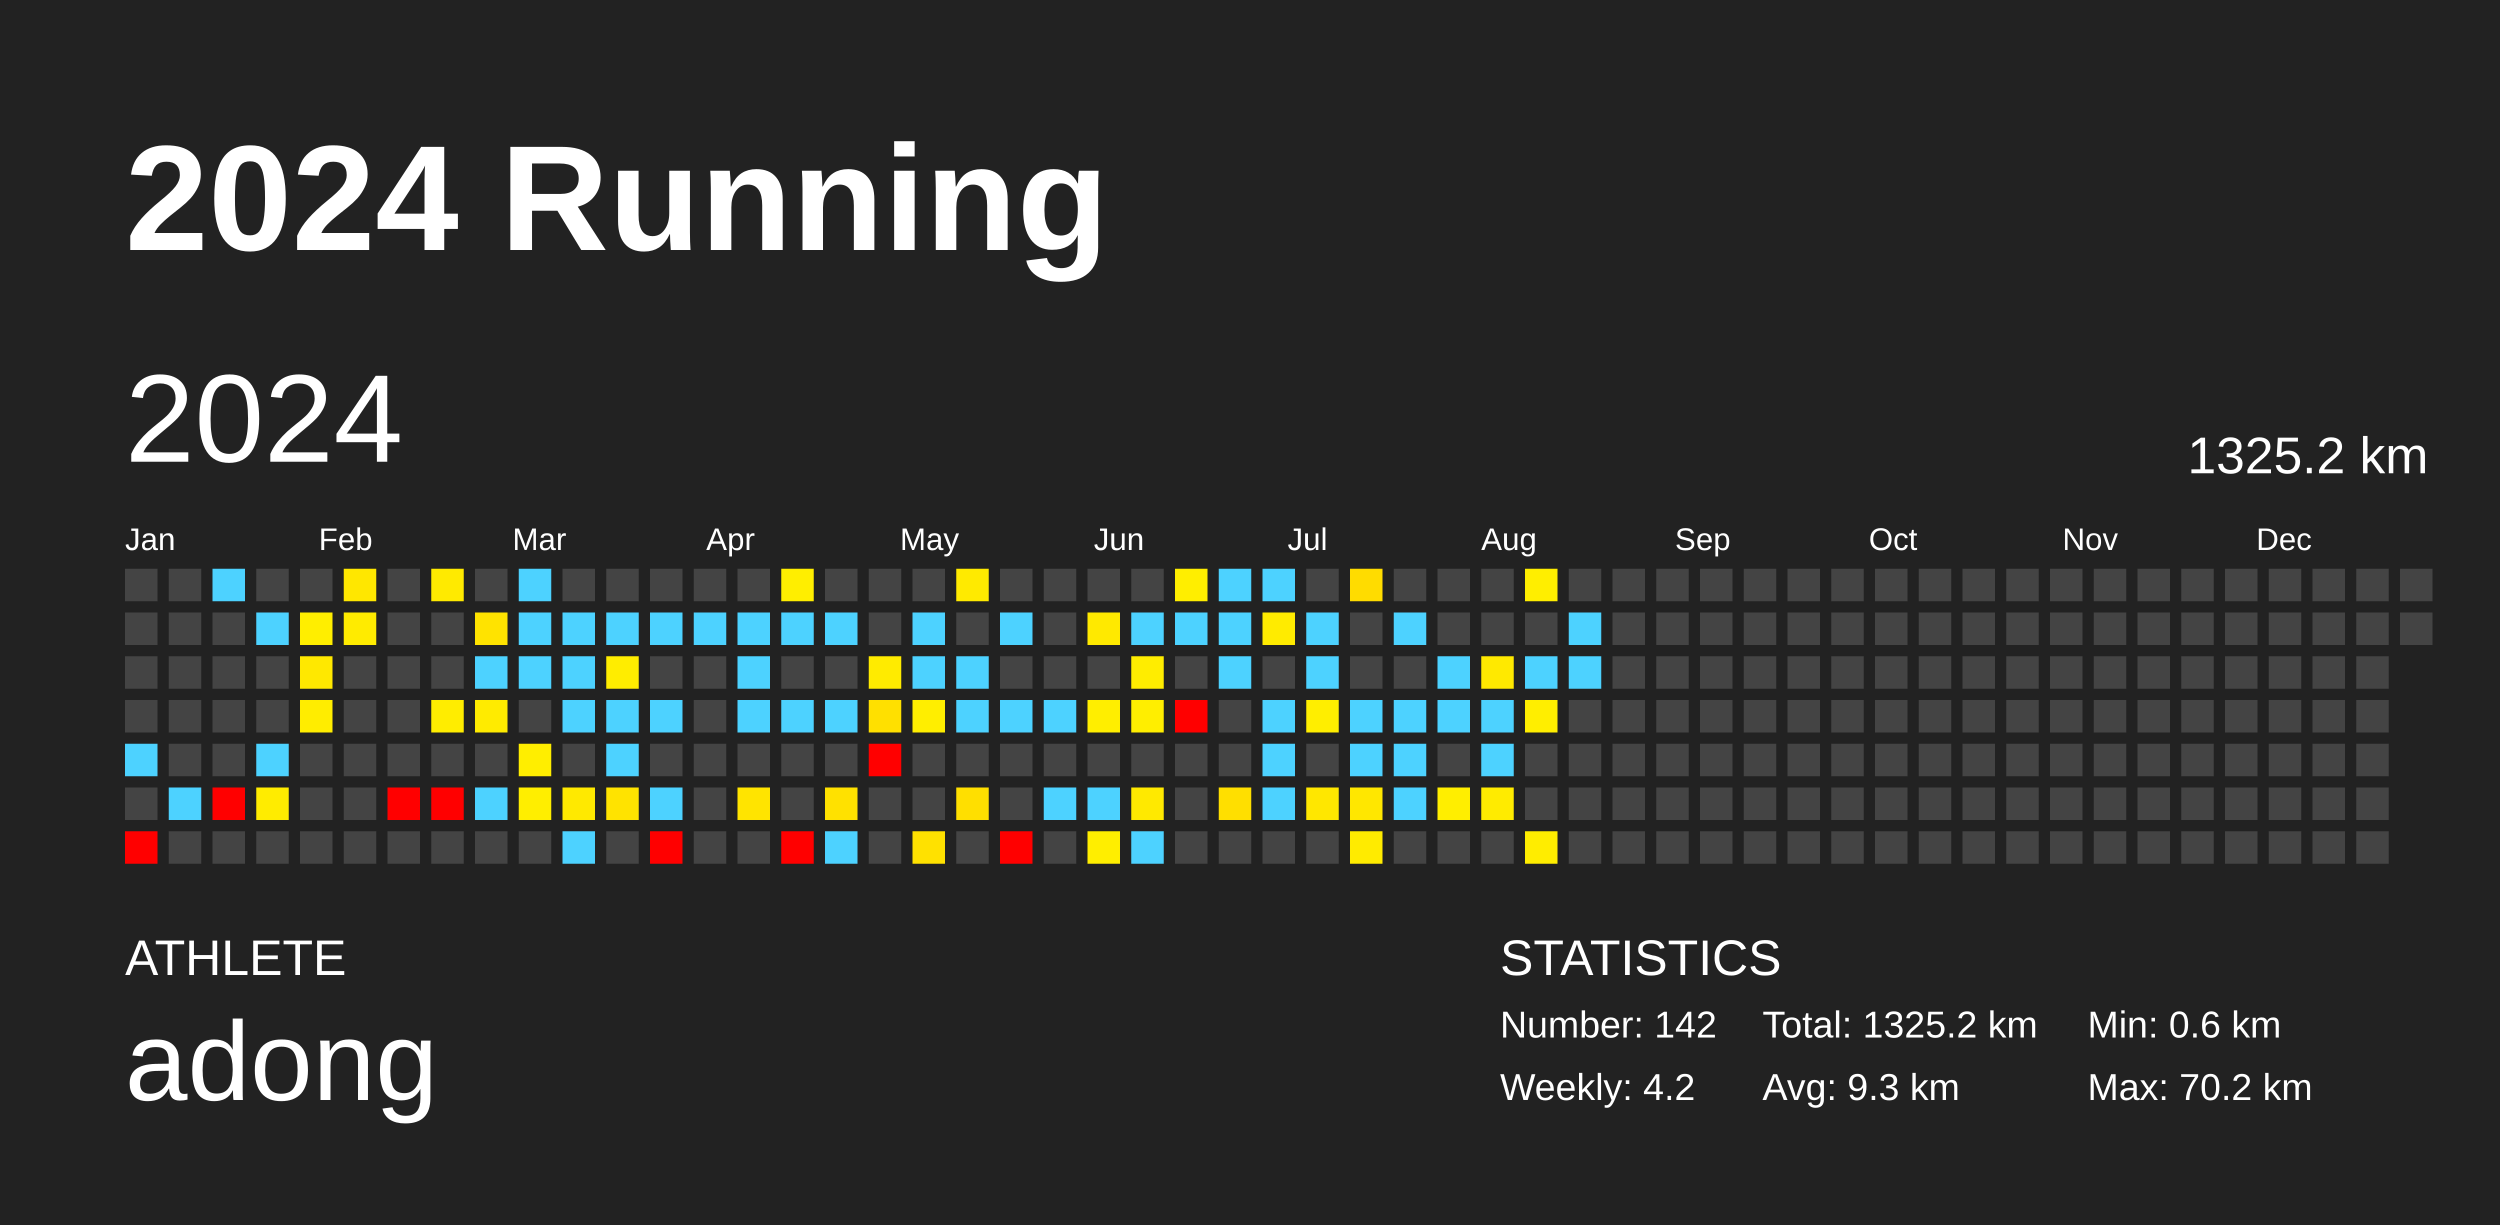
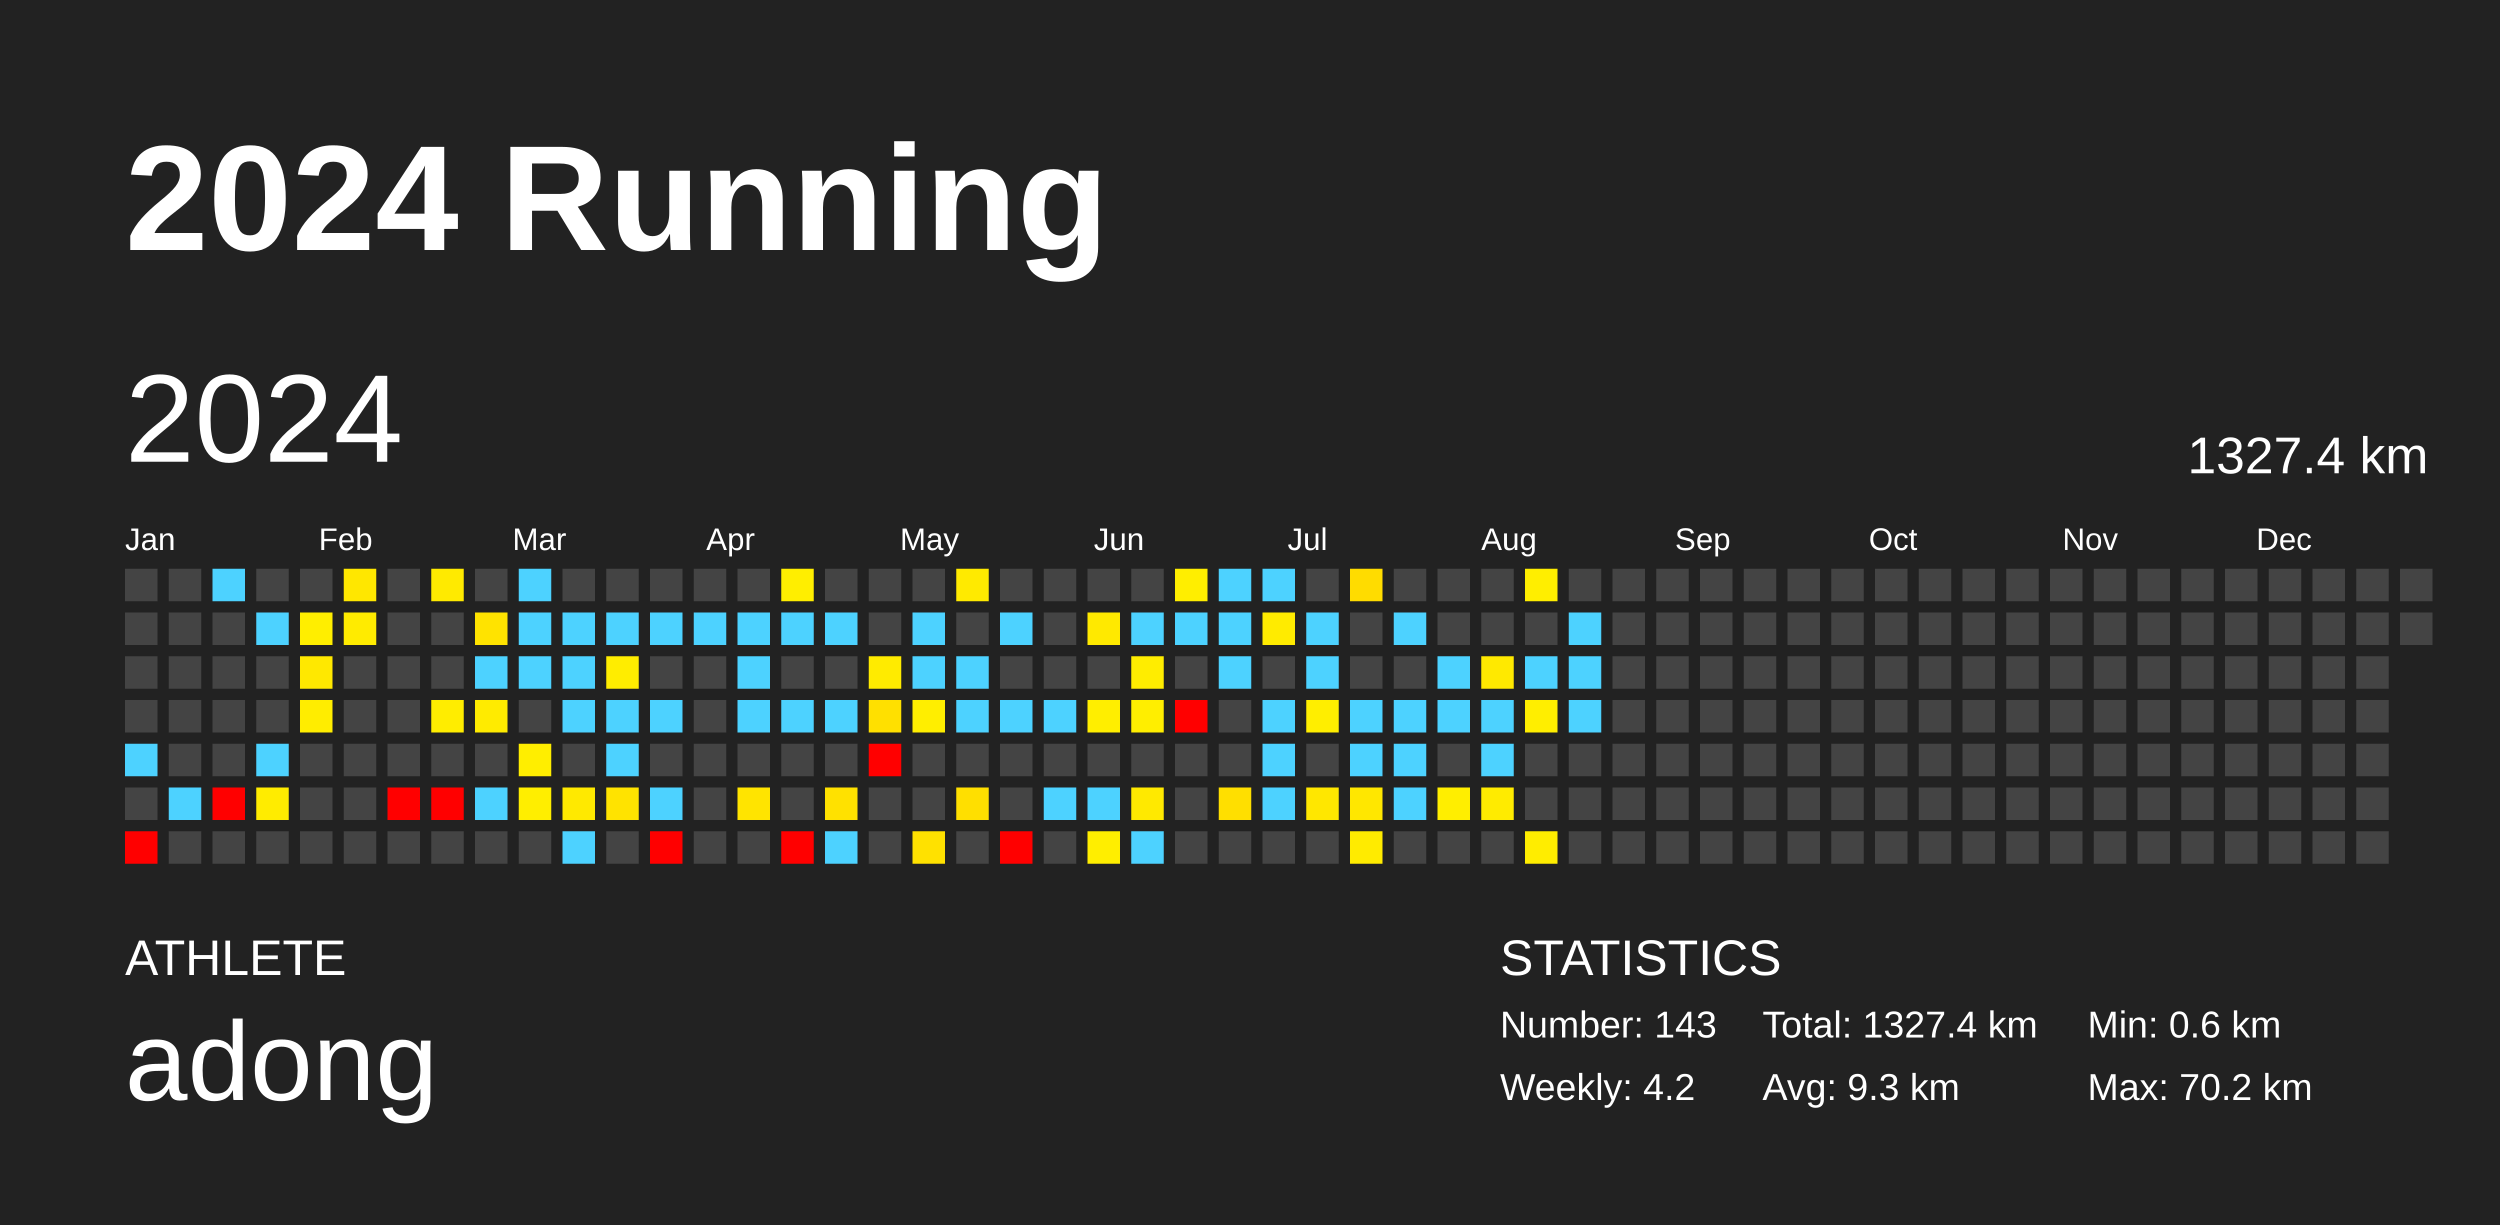
<svg xmlns="http://www.w3.org/2000/svg" baseProfile="full" height="98mm" version="1.1" viewBox="0,0,200,98" width="200mm">
  <defs />
  <rect fill="#222222" height="98" width="200" x="0" y="0" />
  <text fill="#FFFFFF" style="font-size:12px; font-family:Arial; font-weight:bold;" x="10" y="20">2024 Running</text>
  <text fill="#FFFFFF" style="font-size:4px; font-family:Arial" x="10" y="78">ATHLETE</text>
  <text fill="#FFFFFF" style="font-size:9px; font-family:Arial" x="10" y="88">adong</text>
  <text fill="#FFFFFF" style="font-size:4px; font-family:Arial" x="120" y="78">STATISTICS</text>
-   <text fill="#FFFFFF" style="font-size:3px; font-family:Arial" x="120" y="83">Number: 142</text>
+   <text fill="#FFFFFF" style="font-size:3px; font-family:Arial" x="120" y="83">Number: 143</text>
  <text fill="#FFFFFF" style="font-size:3px; font-family:Arial" x="120" y="88">Weekly: 4.2</text>
-   <text fill="#FFFFFF" style="font-size:3px; font-family:Arial" x="141" y="83">Total: 1325.2 km</text>
+   <text fill="#FFFFFF" style="font-size:3px; font-family:Arial" x="141" y="83">Total: 1327.4 km</text>
  <text fill="#FFFFFF" style="font-size:3px; font-family:Arial" x="141" y="88">Avg: 9.3 km</text>
  <text fill="#FFFFFF" style="font-size:3px; font-family:Arial" x="167" y="83">Min: 0.6 km</text>
  <text fill="#FFFFFF" style="font-size:3px; font-family:Arial" x="167" y="88">Max: 70.2 km</text>
  <text dominant-baseline="hanging" fill="#FFFFFF" style="font-size:10.0px; font-family:Arial;" x="10" y="30">2024</text>
-   <text dominant-baseline="hanging" fill="#FFFFFF" style="font-size:4.125px; font-family:Arial;" x="175" y="35">1325.2 km</text>
+   <text dominant-baseline="hanging" fill="#FFFFFF" style="font-size:4.125px; font-family:Arial;" x="175" y="35">1327.4 km</text>
  <text fill="#FFFFFF" style="font-size:2.5px; font-family:Arial" x="10.0" y="44">Jan</text>
  <text fill="#FFFFFF" style="font-size:2.5px; font-family:Arial" x="25.5" y="44">Feb</text>
  <text fill="#FFFFFF" style="font-size:2.5px; font-family:Arial" x="41.0" y="44">Mar</text>
  <text fill="#FFFFFF" style="font-size:2.5px; font-family:Arial" x="56.5" y="44">Apr</text>
  <text fill="#FFFFFF" style="font-size:2.5px; font-family:Arial" x="72.0" y="44">May</text>
  <text fill="#FFFFFF" style="font-size:2.5px; font-family:Arial" x="87.5" y="44">Jun</text>
  <text fill="#FFFFFF" style="font-size:2.5px; font-family:Arial" x="103.0" y="44">Jul</text>
  <text fill="#FFFFFF" style="font-size:2.5px; font-family:Arial" x="118.5" y="44">Aug</text>
  <text fill="#FFFFFF" style="font-size:2.5px; font-family:Arial" x="134.0" y="44">Sep</text>
  <text fill="#FFFFFF" style="font-size:2.5px; font-family:Arial" x="149.5" y="44">Oct</text>
  <text fill="#FFFFFF" style="font-size:2.5px; font-family:Arial" x="165.0" y="44">Nov</text>
  <text fill="#FFFFFF" style="font-size:2.5px; font-family:Arial" x="180.5" y="44">Dec</text>
  <rect fill="#444444" height="2.6" width="2.6" x="10.0" y="45.5" />
  <rect fill="#444444" height="2.6" width="2.6" x="10.0" y="49.0" />
  <rect fill="#444444" height="2.6" width="2.6" x="10.0" y="52.5" />
  <rect fill="#444444" height="2.6" width="2.6" x="10.0" y="56.0" />
  <rect fill="#4dd2ff" height="2.6" width="2.6" x="10.0" y="59.5" />
  <rect fill="#444444" height="2.6" width="2.6" x="10.0" y="63.0" />
  <rect fill="red" height="2.6" width="2.6" x="10.0" y="66.5" />
  <rect fill="#444444" height="2.6" width="2.6" x="13.5" y="45.5" />
  <rect fill="#444444" height="2.6" width="2.6" x="13.5" y="49.0" />
  <rect fill="#444444" height="2.6" width="2.6" x="13.5" y="52.5" />
  <rect fill="#444444" height="2.6" width="2.6" x="13.5" y="56.0" />
  <rect fill="#444444" height="2.6" width="2.6" x="13.5" y="59.5" />
  <rect fill="#4dd2ff" height="2.6" width="2.6" x="13.5" y="63.0" />
  <rect fill="#444444" height="2.6" width="2.6" x="13.5" y="66.5" />
  <rect fill="#4dd2ff" height="2.6" width="2.6" x="17.0" y="45.5" />
  <rect fill="#444444" height="2.6" width="2.6" x="17.0" y="49.0" />
  <rect fill="#444444" height="2.6" width="2.6" x="17.0" y="52.5" />
  <rect fill="#444444" height="2.6" width="2.6" x="17.0" y="56.0" />
  <rect fill="#444444" height="2.6" width="2.6" x="17.0" y="59.5" />
  <rect fill="red" height="2.6" width="2.6" x="17.0" y="63.0" />
  <rect fill="#444444" height="2.6" width="2.6" x="17.0" y="66.5" />
  <rect fill="#444444" height="2.6" width="2.6" x="20.5" y="45.5" />
  <rect fill="#4dd2ff" height="2.6" width="2.6" x="20.5" y="49.0" />
  <rect fill="#444444" height="2.6" width="2.6" x="20.5" y="52.5" />
  <rect fill="#444444" height="2.6" width="2.6" x="20.5" y="56.0" />
  <rect fill="#4dd2ff" height="2.6" width="2.6" x="20.5" y="59.5" />
  <rect fill="#ffec00" height="2.6" width="2.6" x="20.5" y="63.0" />
  <rect fill="#444444" height="2.6" width="2.6" x="20.5" y="66.5" />
  <rect fill="#444444" height="2.6" width="2.6" x="24.0" y="45.5" />
  <rect fill="#ffee00" height="2.6" width="2.6" x="24.0" y="49.0" />
  <rect fill="#ffe800" height="2.6" width="2.6" x="24.0" y="52.5" />
  <rect fill="#ffed00" height="2.6" width="2.6" x="24.0" y="56.0" />
  <rect fill="#444444" height="2.6" width="2.6" x="24.0" y="59.5" />
  <rect fill="#444444" height="2.6" width="2.6" x="24.0" y="63.0" />
  <rect fill="#444444" height="2.6" width="2.6" x="24.0" y="66.5" />
  <rect fill="#ffe700" height="2.6" width="2.6" x="27.5" y="45.5" />
  <rect fill="#ffeb00" height="2.6" width="2.6" x="27.5" y="49.0" />
  <rect fill="#444444" height="2.6" width="2.6" x="27.5" y="52.5" />
  <rect fill="#444444" height="2.6" width="2.6" x="27.5" y="56.0" />
  <rect fill="#444444" height="2.6" width="2.6" x="27.5" y="59.5" />
  <rect fill="#444444" height="2.6" width="2.6" x="27.5" y="63.0" />
  <rect fill="#444444" height="2.6" width="2.6" x="27.5" y="66.5" />
  <rect fill="#444444" height="2.6" width="2.6" x="31.0" y="45.5" />
  <rect fill="#444444" height="2.6" width="2.6" x="31.0" y="49.0" />
  <rect fill="#444444" height="2.6" width="2.6" x="31.0" y="52.5" />
  <rect fill="#444444" height="2.6" width="2.6" x="31.0" y="56.0" />
  <rect fill="#444444" height="2.6" width="2.6" x="31.0" y="59.5" />
  <rect fill="red" height="2.6" width="2.6" x="31.0" y="63.0" />
  <rect fill="#444444" height="2.6" width="2.6" x="31.0" y="66.5" />
  <rect fill="#ffea00" height="2.6" width="2.6" x="34.5" y="45.5" />
  <rect fill="#444444" height="2.6" width="2.6" x="34.5" y="49.0" />
  <rect fill="#444444" height="2.6" width="2.6" x="34.5" y="52.5" />
  <rect fill="#ffed00" height="2.6" width="2.6" x="34.5" y="56.0" />
  <rect fill="#444444" height="2.6" width="2.6" x="34.5" y="59.5" />
  <rect fill="red" height="2.6" width="2.6" x="34.5" y="63.0" />
  <rect fill="#444444" height="2.6" width="2.6" x="34.5" y="66.5" />
  <rect fill="#444444" height="2.6" width="2.6" x="38.0" y="45.5" />
  <rect fill="#ffe300" height="2.6" width="2.6" x="38.0" y="49.0" />
  <rect fill="#4dd2ff" height="2.6" width="2.6" x="38.0" y="52.5" />
  <rect fill="#ffeb00" height="2.6" width="2.6" x="38.0" y="56.0" />
  <rect fill="#444444" height="2.6" width="2.6" x="38.0" y="59.5" />
  <rect fill="#4dd2ff" height="2.6" width="2.6" x="38.0" y="63.0" />
  <rect fill="#444444" height="2.6" width="2.6" x="38.0" y="66.5" />
  <rect fill="#4dd2ff" height="2.6" width="2.6" x="41.5" y="45.5" />
  <rect fill="#4dd2ff" height="2.6" width="2.6" x="41.5" y="49.0" />
  <rect fill="#4dd2ff" height="2.6" width="2.6" x="41.5" y="52.5" />
  <rect fill="#444444" height="2.6" width="2.6" x="41.5" y="56.0" />
  <rect fill="#ffee00" height="2.6" width="2.6" x="41.5" y="59.5" />
  <rect fill="#ffee00" height="2.6" width="2.6" x="41.5" y="63.0" />
  <rect fill="#444444" height="2.6" width="2.6" x="41.5" y="66.5" />
  <rect fill="#444444" height="2.6" width="2.6" x="45.0" y="45.5" />
  <rect fill="#4dd2ff" height="2.6" width="2.6" x="45.0" y="49.0" />
  <rect fill="#4dd2ff" height="2.6" width="2.6" x="45.0" y="52.5" />
  <rect fill="#4dd2ff" height="2.6" width="2.6" x="45.0" y="56.0" />
  <rect fill="#444444" height="2.6" width="2.6" x="45.0" y="59.5" />
  <rect fill="#ffe900" height="2.6" width="2.6" x="45.0" y="63.0" />
  <rect fill="#4dd2ff" height="2.6" width="2.6" x="45.0" y="66.5" />
  <rect fill="#444444" height="2.6" width="2.6" x="48.5" y="45.5" />
  <rect fill="#4dd2ff" height="2.6" width="2.6" x="48.5" y="49.0" />
  <rect fill="#ffed00" height="2.6" width="2.6" x="48.5" y="52.5" />
  <rect fill="#4dd2ff" height="2.6" width="2.6" x="48.5" y="56.0" />
  <rect fill="#4dd2ff" height="2.6" width="2.6" x="48.5" y="59.5" />
  <rect fill="#ffe300" height="2.6" width="2.6" x="48.5" y="63.0" />
  <rect fill="#444444" height="2.6" width="2.6" x="48.5" y="66.5" />
  <rect fill="#444444" height="2.6" width="2.6" x="52.0" y="45.5" />
  <rect fill="#4dd2ff" height="2.6" width="2.6" x="52.0" y="49.0" />
  <rect fill="#444444" height="2.6" width="2.6" x="52.0" y="52.5" />
  <rect fill="#4dd2ff" height="2.6" width="2.6" x="52.0" y="56.0" />
  <rect fill="#444444" height="2.6" width="2.6" x="52.0" y="59.5" />
  <rect fill="#4dd2ff" height="2.6" width="2.6" x="52.0" y="63.0" />
  <rect fill="red" height="2.6" width="2.6" x="52.0" y="66.5" />
  <rect fill="#444444" height="2.6" width="2.6" x="55.5" y="45.5" />
  <rect fill="#4dd2ff" height="2.6" width="2.6" x="55.5" y="49.0" />
  <rect fill="#444444" height="2.6" width="2.6" x="55.5" y="52.5" />
  <rect fill="#444444" height="2.6" width="2.6" x="55.5" y="56.0" />
  <rect fill="#444444" height="2.6" width="2.6" x="55.5" y="59.5" />
  <rect fill="#444444" height="2.6" width="2.6" x="55.5" y="63.0" />
  <rect fill="#444444" height="2.6" width="2.6" x="55.5" y="66.5" />
  <rect fill="#444444" height="2.6" width="2.6" x="59.0" y="45.5" />
  <rect fill="#4dd2ff" height="2.6" width="2.6" x="59.0" y="49.0" />
  <rect fill="#4dd2ff" height="2.6" width="2.6" x="59.0" y="52.5" />
  <rect fill="#4dd2ff" height="2.6" width="2.6" x="59.0" y="56.0" />
  <rect fill="#444444" height="2.6" width="2.6" x="59.0" y="59.5" />
  <rect fill="#ffe400" height="2.6" width="2.6" x="59.0" y="63.0" />
  <rect fill="#444444" height="2.6" width="2.6" x="59.0" y="66.5" />
  <rect fill="#ffee00" height="2.6" width="2.6" x="62.5" y="45.5" />
  <rect fill="#4dd2ff" height="2.6" width="2.6" x="62.5" y="49.0" />
  <rect fill="#444444" height="2.6" width="2.6" x="62.5" y="52.5" />
  <rect fill="#4dd2ff" height="2.6" width="2.6" x="62.5" y="56.0" />
  <rect fill="#444444" height="2.6" width="2.6" x="62.5" y="59.5" />
  <rect fill="#444444" height="2.6" width="2.6" x="62.5" y="63.0" />
  <rect fill="red" height="2.6" width="2.6" x="62.5" y="66.5" />
  <rect fill="#444444" height="2.6" width="2.6" x="66.0" y="45.5" />
  <rect fill="#4dd2ff" height="2.6" width="2.6" x="66.0" y="49.0" />
  <rect fill="#444444" height="2.6" width="2.6" x="66.0" y="52.5" />
  <rect fill="#4dd2ff" height="2.6" width="2.6" x="66.0" y="56.0" />
  <rect fill="#444444" height="2.6" width="2.6" x="66.0" y="59.5" />
  <rect fill="#ffe100" height="2.6" width="2.6" x="66.0" y="63.0" />
  <rect fill="#4dd2ff" height="2.6" width="2.6" x="66.0" y="66.5" />
  <rect fill="#444444" height="2.6" width="2.6" x="69.5" y="45.5" />
  <rect fill="#444444" height="2.6" width="2.6" x="69.5" y="49.0" />
  <rect fill="#ffeb00" height="2.6" width="2.6" x="69.5" y="52.5" />
  <rect fill="#ffe000" height="2.6" width="2.6" x="69.5" y="56.0" />
  <rect fill="red" height="2.6" width="2.6" x="69.5" y="59.5" />
  <rect fill="#444444" height="2.6" width="2.6" x="69.5" y="63.0" />
  <rect fill="#444444" height="2.6" width="2.6" x="69.5" y="66.5" />
  <rect fill="#444444" height="2.6" width="2.6" x="73.0" y="45.5" />
  <rect fill="#4dd2ff" height="2.6" width="2.6" x="73.0" y="49.0" />
  <rect fill="#4dd2ff" height="2.6" width="2.6" x="73.0" y="52.5" />
  <rect fill="#ffee00" height="2.6" width="2.6" x="73.0" y="56.0" />
  <rect fill="#444444" height="2.6" width="2.6" x="73.0" y="59.5" />
  <rect fill="#444444" height="2.6" width="2.6" x="73.0" y="63.0" />
  <rect fill="#ffe100" height="2.6" width="2.6" x="73.0" y="66.5" />
  <rect fill="#ffea00" height="2.6" width="2.6" x="76.5" y="45.5" />
  <rect fill="#444444" height="2.6" width="2.6" x="76.5" y="49.0" />
  <rect fill="#4dd2ff" height="2.6" width="2.6" x="76.5" y="52.5" />
  <rect fill="#4dd2ff" height="2.6" width="2.6" x="76.5" y="56.0" />
  <rect fill="#444444" height="2.6" width="2.6" x="76.5" y="59.5" />
  <rect fill="#ffdf00" height="2.6" width="2.6" x="76.5" y="63.0" />
  <rect fill="#444444" height="2.6" width="2.6" x="76.5" y="66.5" />
  <rect fill="#444444" height="2.6" width="2.6" x="80.0" y="45.5" />
  <rect fill="#4dd2ff" height="2.6" width="2.6" x="80.0" y="49.0" />
  <rect fill="#444444" height="2.6" width="2.6" x="80.0" y="52.5" />
  <rect fill="#4dd2ff" height="2.6" width="2.6" x="80.0" y="56.0" />
  <rect fill="#444444" height="2.6" width="2.6" x="80.0" y="59.5" />
  <rect fill="#444444" height="2.6" width="2.6" x="80.0" y="63.0" />
  <rect fill="red" height="2.6" width="2.6" x="80.0" y="66.5" />
  <rect fill="#444444" height="2.6" width="2.6" x="83.5" y="45.5" />
  <rect fill="#444444" height="2.6" width="2.6" x="83.5" y="49.0" />
  <rect fill="#444444" height="2.6" width="2.6" x="83.5" y="52.5" />
  <rect fill="#4dd2ff" height="2.6" width="2.6" x="83.5" y="56.0" />
  <rect fill="#444444" height="2.6" width="2.6" x="83.5" y="59.5" />
  <rect fill="#4dd2ff" height="2.6" width="2.6" x="83.5" y="63.0" />
  <rect fill="#444444" height="2.6" width="2.6" x="83.5" y="66.5" />
  <rect fill="#444444" height="2.6" width="2.6" x="87.0" y="45.5" />
  <rect fill="#ffe900" height="2.6" width="2.6" x="87.0" y="49.0" />
  <rect fill="#444444" height="2.6" width="2.6" x="87.0" y="52.5" />
  <rect fill="#ffee00" height="2.6" width="2.6" x="87.0" y="56.0" />
  <rect fill="#444444" height="2.6" width="2.6" x="87.0" y="59.5" />
  <rect fill="#4dd2ff" height="2.6" width="2.6" x="87.0" y="63.0" />
  <rect fill="#ffee00" height="2.6" width="2.6" x="87.0" y="66.5" />
  <rect fill="#444444" height="2.6" width="2.6" x="90.5" y="45.5" />
  <rect fill="#4dd2ff" height="2.6" width="2.6" x="90.5" y="49.0" />
  <rect fill="#ffed00" height="2.6" width="2.6" x="90.5" y="52.5" />
  <rect fill="#ffee00" height="2.6" width="2.6" x="90.5" y="56.0" />
  <rect fill="#444444" height="2.6" width="2.6" x="90.5" y="59.5" />
  <rect fill="#ffe900" height="2.6" width="2.6" x="90.5" y="63.0" />
  <rect fill="#4dd2ff" height="2.6" width="2.6" x="90.5" y="66.5" />
  <rect fill="#ffee00" height="2.6" width="2.6" x="94.0" y="45.5" />
  <rect fill="#4dd2ff" height="2.6" width="2.6" x="94.0" y="49.0" />
  <rect fill="#444444" height="2.6" width="2.6" x="94.0" y="52.5" />
  <rect fill="red" height="2.6" width="2.6" x="94.0" y="56.0" />
  <rect fill="#444444" height="2.6" width="2.6" x="94.0" y="59.5" />
  <rect fill="#444444" height="2.6" width="2.6" x="94.0" y="63.0" />
  <rect fill="#444444" height="2.6" width="2.6" x="94.0" y="66.5" />
  <rect fill="#4dd2ff" height="2.6" width="2.6" x="97.5" y="45.5" />
  <rect fill="#4dd2ff" height="2.6" width="2.6" x="97.5" y="49.0" />
  <rect fill="#4dd2ff" height="2.6" width="2.6" x="97.5" y="52.5" />
  <rect fill="#444444" height="2.6" width="2.6" x="97.5" y="56.0" />
  <rect fill="#444444" height="2.6" width="2.6" x="97.5" y="59.5" />
  <rect fill="#ffdf00" height="2.6" width="2.6" x="97.5" y="63.0" />
  <rect fill="#444444" height="2.6" width="2.6" x="97.5" y="66.5" />
  <rect fill="#4dd2ff" height="2.6" width="2.6" x="101.0" y="45.5" />
  <rect fill="#ffeb00" height="2.6" width="2.6" x="101.0" y="49.0" />
  <rect fill="#444444" height="2.6" width="2.6" x="101.0" y="52.5" />
  <rect fill="#4dd2ff" height="2.6" width="2.6" x="101.0" y="56.0" />
  <rect fill="#4dd2ff" height="2.6" width="2.6" x="101.0" y="59.5" />
  <rect fill="#4dd2ff" height="2.6" width="2.6" x="101.0" y="63.0" />
  <rect fill="#444444" height="2.6" width="2.6" x="101.0" y="66.5" />
  <rect fill="#444444" height="2.6" width="2.6" x="104.5" y="45.5" />
  <rect fill="#4dd2ff" height="2.6" width="2.6" x="104.5" y="49.0" />
  <rect fill="#4dd2ff" height="2.6" width="2.6" x="104.5" y="52.5" />
  <rect fill="#ffee00" height="2.6" width="2.6" x="104.5" y="56.0" />
  <rect fill="#444444" height="2.6" width="2.6" x="104.5" y="59.5" />
  <rect fill="#ffe700" height="2.6" width="2.6" x="104.5" y="63.0" />
  <rect fill="#444444" height="2.6" width="2.6" x="104.5" y="66.5" />
  <rect fill="#ffdc00" height="2.6" width="2.6" x="108.0" y="45.5" />
  <rect fill="#444444" height="2.6" width="2.6" x="108.0" y="49.0" />
  <rect fill="#444444" height="2.6" width="2.6" x="108.0" y="52.5" />
  <rect fill="#4dd2ff" height="2.6" width="2.6" x="108.0" y="56.0" />
  <rect fill="#4dd2ff" height="2.6" width="2.6" x="108.0" y="59.5" />
  <rect fill="#ffe700" height="2.6" width="2.6" x="108.0" y="63.0" />
  <rect fill="#ffeb00" height="2.6" width="2.6" x="108.0" y="66.5" />
  <rect fill="#444444" height="2.6" width="2.6" x="111.5" y="45.5" />
  <rect fill="#4dd2ff" height="2.6" width="2.6" x="111.5" y="49.0" />
  <rect fill="#444444" height="2.6" width="2.6" x="111.5" y="52.5" />
  <rect fill="#4dd2ff" height="2.6" width="2.6" x="111.5" y="56.0" />
  <rect fill="#4dd2ff" height="2.6" width="2.6" x="111.5" y="59.5" />
  <rect fill="#4dd2ff" height="2.6" width="2.6" x="111.5" y="63.0" />
  <rect fill="#444444" height="2.6" width="2.6" x="111.5" y="66.5" />
  <rect fill="#444444" height="2.6" width="2.6" x="115.0" y="45.5" />
  <rect fill="#444444" height="2.6" width="2.6" x="115.0" y="49.0" />
  <rect fill="#4dd2ff" height="2.6" width="2.6" x="115.0" y="52.5" />
  <rect fill="#4dd2ff" height="2.6" width="2.6" x="115.0" y="56.0" />
  <rect fill="#444444" height="2.6" width="2.6" x="115.0" y="59.5" />
  <rect fill="#ffee00" height="2.6" width="2.6" x="115.0" y="63.0" />
  <rect fill="#444444" height="2.6" width="2.6" x="115.0" y="66.5" />
  <rect fill="#444444" height="2.6" width="2.6" x="118.5" y="45.5" />
  <rect fill="#444444" height="2.6" width="2.6" x="118.5" y="49.0" />
  <rect fill="#ffe900" height="2.6" width="2.6" x="118.5" y="52.5" />
  <rect fill="#4dd2ff" height="2.6" width="2.6" x="118.5" y="56.0" />
  <rect fill="#4dd2ff" height="2.6" width="2.6" x="118.5" y="59.5" />
  <rect fill="#ffeb00" height="2.6" width="2.6" x="118.5" y="63.0" />
  <rect fill="#444444" height="2.6" width="2.6" x="118.5" y="66.5" />
  <rect fill="#ffee00" height="2.6" width="2.6" x="122.0" y="45.5" />
  <rect fill="#444444" height="2.6" width="2.6" x="122.0" y="49.0" />
  <rect fill="#4dd2ff" height="2.6" width="2.6" x="122.0" y="52.5" />
  <rect fill="#ffee00" height="2.6" width="2.6" x="122.0" y="56.0" />
  <rect fill="#444444" height="2.6" width="2.6" x="122.0" y="59.5" />
  <rect fill="#444444" height="2.6" width="2.6" x="122.0" y="63.0" />
  <rect fill="#ffed00" height="2.6" width="2.6" x="122.0" y="66.5" />
  <rect fill="#444444" height="2.6" width="2.6" x="125.5" y="45.5" />
  <rect fill="#4dd2ff" height="2.6" width="2.6" x="125.5" y="49.0" />
  <rect fill="#4dd2ff" height="2.6" width="2.6" x="125.5" y="52.5" />
-   <rect fill="#444444" height="2.6" width="2.6" x="125.5" y="56.0" />
+   <rect fill="#4dd2ff" height="2.6" width="2.6" x="125.5" y="56.0" />
  <rect fill="#444444" height="2.6" width="2.6" x="125.5" y="59.5" />
  <rect fill="#444444" height="2.6" width="2.6" x="125.5" y="63.0" />
  <rect fill="#444444" height="2.6" width="2.6" x="125.5" y="66.5" />
  <rect fill="#444444" height="2.6" width="2.6" x="129.0" y="45.5" />
  <rect fill="#444444" height="2.6" width="2.6" x="129.0" y="49.0" />
  <rect fill="#444444" height="2.6" width="2.6" x="129.0" y="52.5" />
  <rect fill="#444444" height="2.6" width="2.6" x="129.0" y="56.0" />
  <rect fill="#444444" height="2.6" width="2.6" x="129.0" y="59.5" />
  <rect fill="#444444" height="2.6" width="2.6" x="129.0" y="63.0" />
  <rect fill="#444444" height="2.6" width="2.6" x="129.0" y="66.5" />
  <rect fill="#444444" height="2.6" width="2.6" x="132.5" y="45.5" />
  <rect fill="#444444" height="2.6" width="2.6" x="132.5" y="49.0" />
  <rect fill="#444444" height="2.6" width="2.6" x="132.5" y="52.5" />
  <rect fill="#444444" height="2.6" width="2.6" x="132.5" y="56.0" />
  <rect fill="#444444" height="2.6" width="2.6" x="132.5" y="59.5" />
  <rect fill="#444444" height="2.6" width="2.6" x="132.5" y="63.0" />
  <rect fill="#444444" height="2.6" width="2.6" x="132.5" y="66.5" />
  <rect fill="#444444" height="2.6" width="2.6" x="136.0" y="45.5" />
  <rect fill="#444444" height="2.6" width="2.6" x="136.0" y="49.0" />
  <rect fill="#444444" height="2.6" width="2.6" x="136.0" y="52.5" />
  <rect fill="#444444" height="2.6" width="2.6" x="136.0" y="56.0" />
  <rect fill="#444444" height="2.6" width="2.6" x="136.0" y="59.5" />
  <rect fill="#444444" height="2.6" width="2.6" x="136.0" y="63.0" />
  <rect fill="#444444" height="2.6" width="2.6" x="136.0" y="66.5" />
  <rect fill="#444444" height="2.6" width="2.6" x="139.5" y="45.5" />
  <rect fill="#444444" height="2.6" width="2.6" x="139.5" y="49.0" />
  <rect fill="#444444" height="2.6" width="2.6" x="139.5" y="52.5" />
  <rect fill="#444444" height="2.6" width="2.6" x="139.5" y="56.0" />
  <rect fill="#444444" height="2.6" width="2.6" x="139.5" y="59.5" />
  <rect fill="#444444" height="2.6" width="2.6" x="139.5" y="63.0" />
  <rect fill="#444444" height="2.6" width="2.6" x="139.5" y="66.5" />
  <rect fill="#444444" height="2.6" width="2.6" x="143.0" y="45.5" />
  <rect fill="#444444" height="2.6" width="2.6" x="143.0" y="49.0" />
  <rect fill="#444444" height="2.6" width="2.6" x="143.0" y="52.5" />
  <rect fill="#444444" height="2.6" width="2.6" x="143.0" y="56.0" />
  <rect fill="#444444" height="2.6" width="2.6" x="143.0" y="59.5" />
  <rect fill="#444444" height="2.6" width="2.6" x="143.0" y="63.0" />
  <rect fill="#444444" height="2.6" width="2.6" x="143.0" y="66.5" />
  <rect fill="#444444" height="2.6" width="2.6" x="146.5" y="45.5" />
  <rect fill="#444444" height="2.6" width="2.6" x="146.5" y="49.0" />
  <rect fill="#444444" height="2.6" width="2.6" x="146.5" y="52.5" />
  <rect fill="#444444" height="2.6" width="2.6" x="146.5" y="56.0" />
  <rect fill="#444444" height="2.6" width="2.6" x="146.5" y="59.5" />
  <rect fill="#444444" height="2.6" width="2.6" x="146.5" y="63.0" />
  <rect fill="#444444" height="2.6" width="2.6" x="146.5" y="66.5" />
  <rect fill="#444444" height="2.6" width="2.6" x="150.0" y="45.5" />
  <rect fill="#444444" height="2.6" width="2.6" x="150.0" y="49.0" />
  <rect fill="#444444" height="2.6" width="2.6" x="150.0" y="52.5" />
  <rect fill="#444444" height="2.6" width="2.6" x="150.0" y="56.0" />
  <rect fill="#444444" height="2.6" width="2.6" x="150.0" y="59.5" />
  <rect fill="#444444" height="2.6" width="2.6" x="150.0" y="63.0" />
  <rect fill="#444444" height="2.6" width="2.6" x="150.0" y="66.5" />
  <rect fill="#444444" height="2.6" width="2.6" x="153.5" y="45.5" />
  <rect fill="#444444" height="2.6" width="2.6" x="153.5" y="49.0" />
  <rect fill="#444444" height="2.6" width="2.6" x="153.5" y="52.5" />
  <rect fill="#444444" height="2.6" width="2.6" x="153.5" y="56.0" />
  <rect fill="#444444" height="2.6" width="2.6" x="153.5" y="59.5" />
  <rect fill="#444444" height="2.6" width="2.6" x="153.5" y="63.0" />
  <rect fill="#444444" height="2.6" width="2.6" x="153.5" y="66.5" />
  <rect fill="#444444" height="2.6" width="2.6" x="157.0" y="45.5" />
  <rect fill="#444444" height="2.6" width="2.6" x="157.0" y="49.0" />
  <rect fill="#444444" height="2.6" width="2.6" x="157.0" y="52.5" />
  <rect fill="#444444" height="2.6" width="2.6" x="157.0" y="56.0" />
  <rect fill="#444444" height="2.6" width="2.6" x="157.0" y="59.5" />
  <rect fill="#444444" height="2.6" width="2.6" x="157.0" y="63.0" />
  <rect fill="#444444" height="2.6" width="2.6" x="157.0" y="66.5" />
  <rect fill="#444444" height="2.6" width="2.6" x="160.5" y="45.5" />
  <rect fill="#444444" height="2.6" width="2.6" x="160.5" y="49.0" />
  <rect fill="#444444" height="2.6" width="2.6" x="160.5" y="52.5" />
  <rect fill="#444444" height="2.6" width="2.6" x="160.5" y="56.0" />
  <rect fill="#444444" height="2.6" width="2.6" x="160.5" y="59.5" />
  <rect fill="#444444" height="2.6" width="2.6" x="160.5" y="63.0" />
  <rect fill="#444444" height="2.6" width="2.6" x="160.5" y="66.5" />
  <rect fill="#444444" height="2.6" width="2.6" x="164.0" y="45.5" />
  <rect fill="#444444" height="2.6" width="2.6" x="164.0" y="49.0" />
  <rect fill="#444444" height="2.6" width="2.6" x="164.0" y="52.5" />
  <rect fill="#444444" height="2.6" width="2.6" x="164.0" y="56.0" />
  <rect fill="#444444" height="2.6" width="2.6" x="164.0" y="59.5" />
  <rect fill="#444444" height="2.6" width="2.6" x="164.0" y="63.0" />
  <rect fill="#444444" height="2.6" width="2.6" x="164.0" y="66.5" />
  <rect fill="#444444" height="2.6" width="2.6" x="167.5" y="45.5" />
  <rect fill="#444444" height="2.6" width="2.6" x="167.5" y="49.0" />
  <rect fill="#444444" height="2.6" width="2.6" x="167.5" y="52.5" />
  <rect fill="#444444" height="2.6" width="2.6" x="167.5" y="56.0" />
  <rect fill="#444444" height="2.6" width="2.6" x="167.5" y="59.5" />
  <rect fill="#444444" height="2.6" width="2.6" x="167.5" y="63.0" />
  <rect fill="#444444" height="2.6" width="2.6" x="167.5" y="66.5" />
  <rect fill="#444444" height="2.6" width="2.6" x="171.0" y="45.5" />
  <rect fill="#444444" height="2.6" width="2.6" x="171.0" y="49.0" />
  <rect fill="#444444" height="2.6" width="2.6" x="171.0" y="52.5" />
  <rect fill="#444444" height="2.6" width="2.6" x="171.0" y="56.0" />
  <rect fill="#444444" height="2.6" width="2.6" x="171.0" y="59.5" />
  <rect fill="#444444" height="2.6" width="2.6" x="171.0" y="63.0" />
  <rect fill="#444444" height="2.6" width="2.6" x="171.0" y="66.5" />
  <rect fill="#444444" height="2.6" width="2.6" x="174.5" y="45.5" />
  <rect fill="#444444" height="2.6" width="2.6" x="174.5" y="49.0" />
  <rect fill="#444444" height="2.6" width="2.6" x="174.5" y="52.5" />
  <rect fill="#444444" height="2.6" width="2.6" x="174.5" y="56.0" />
  <rect fill="#444444" height="2.6" width="2.6" x="174.5" y="59.5" />
  <rect fill="#444444" height="2.6" width="2.6" x="174.5" y="63.0" />
  <rect fill="#444444" height="2.6" width="2.6" x="174.5" y="66.5" />
  <rect fill="#444444" height="2.6" width="2.6" x="178.0" y="45.5" />
  <rect fill="#444444" height="2.6" width="2.6" x="178.0" y="49.0" />
  <rect fill="#444444" height="2.6" width="2.6" x="178.0" y="52.5" />
  <rect fill="#444444" height="2.6" width="2.6" x="178.0" y="56.0" />
  <rect fill="#444444" height="2.6" width="2.6" x="178.0" y="59.5" />
  <rect fill="#444444" height="2.6" width="2.6" x="178.0" y="63.0" />
  <rect fill="#444444" height="2.6" width="2.6" x="178.0" y="66.5" />
  <rect fill="#444444" height="2.6" width="2.6" x="181.5" y="45.5" />
  <rect fill="#444444" height="2.6" width="2.6" x="181.5" y="49.0" />
  <rect fill="#444444" height="2.6" width="2.6" x="181.5" y="52.5" />
  <rect fill="#444444" height="2.6" width="2.6" x="181.5" y="56.0" />
  <rect fill="#444444" height="2.6" width="2.6" x="181.5" y="59.5" />
  <rect fill="#444444" height="2.6" width="2.6" x="181.5" y="63.0" />
  <rect fill="#444444" height="2.6" width="2.6" x="181.5" y="66.5" />
  <rect fill="#444444" height="2.6" width="2.6" x="185.0" y="45.5" />
  <rect fill="#444444" height="2.6" width="2.6" x="185.0" y="49.0" />
  <rect fill="#444444" height="2.6" width="2.6" x="185.0" y="52.5" />
  <rect fill="#444444" height="2.6" width="2.6" x="185.0" y="56.0" />
  <rect fill="#444444" height="2.6" width="2.6" x="185.0" y="59.5" />
  <rect fill="#444444" height="2.6" width="2.6" x="185.0" y="63.0" />
  <rect fill="#444444" height="2.6" width="2.6" x="185.0" y="66.5" />
  <rect fill="#444444" height="2.6" width="2.6" x="188.5" y="45.5" />
  <rect fill="#444444" height="2.6" width="2.6" x="188.5" y="49.0" />
  <rect fill="#444444" height="2.6" width="2.6" x="188.5" y="52.5" />
  <rect fill="#444444" height="2.6" width="2.6" x="188.5" y="56.0" />
  <rect fill="#444444" height="2.6" width="2.6" x="188.5" y="59.5" />
  <rect fill="#444444" height="2.6" width="2.6" x="188.5" y="63.0" />
  <rect fill="#444444" height="2.6" width="2.6" x="188.5" y="66.5" />
  <rect fill="#444444" height="2.6" width="2.6" x="192.0" y="45.5" />
  <rect fill="#444444" height="2.6" width="2.6" x="192.0" y="49.0" />
</svg>
